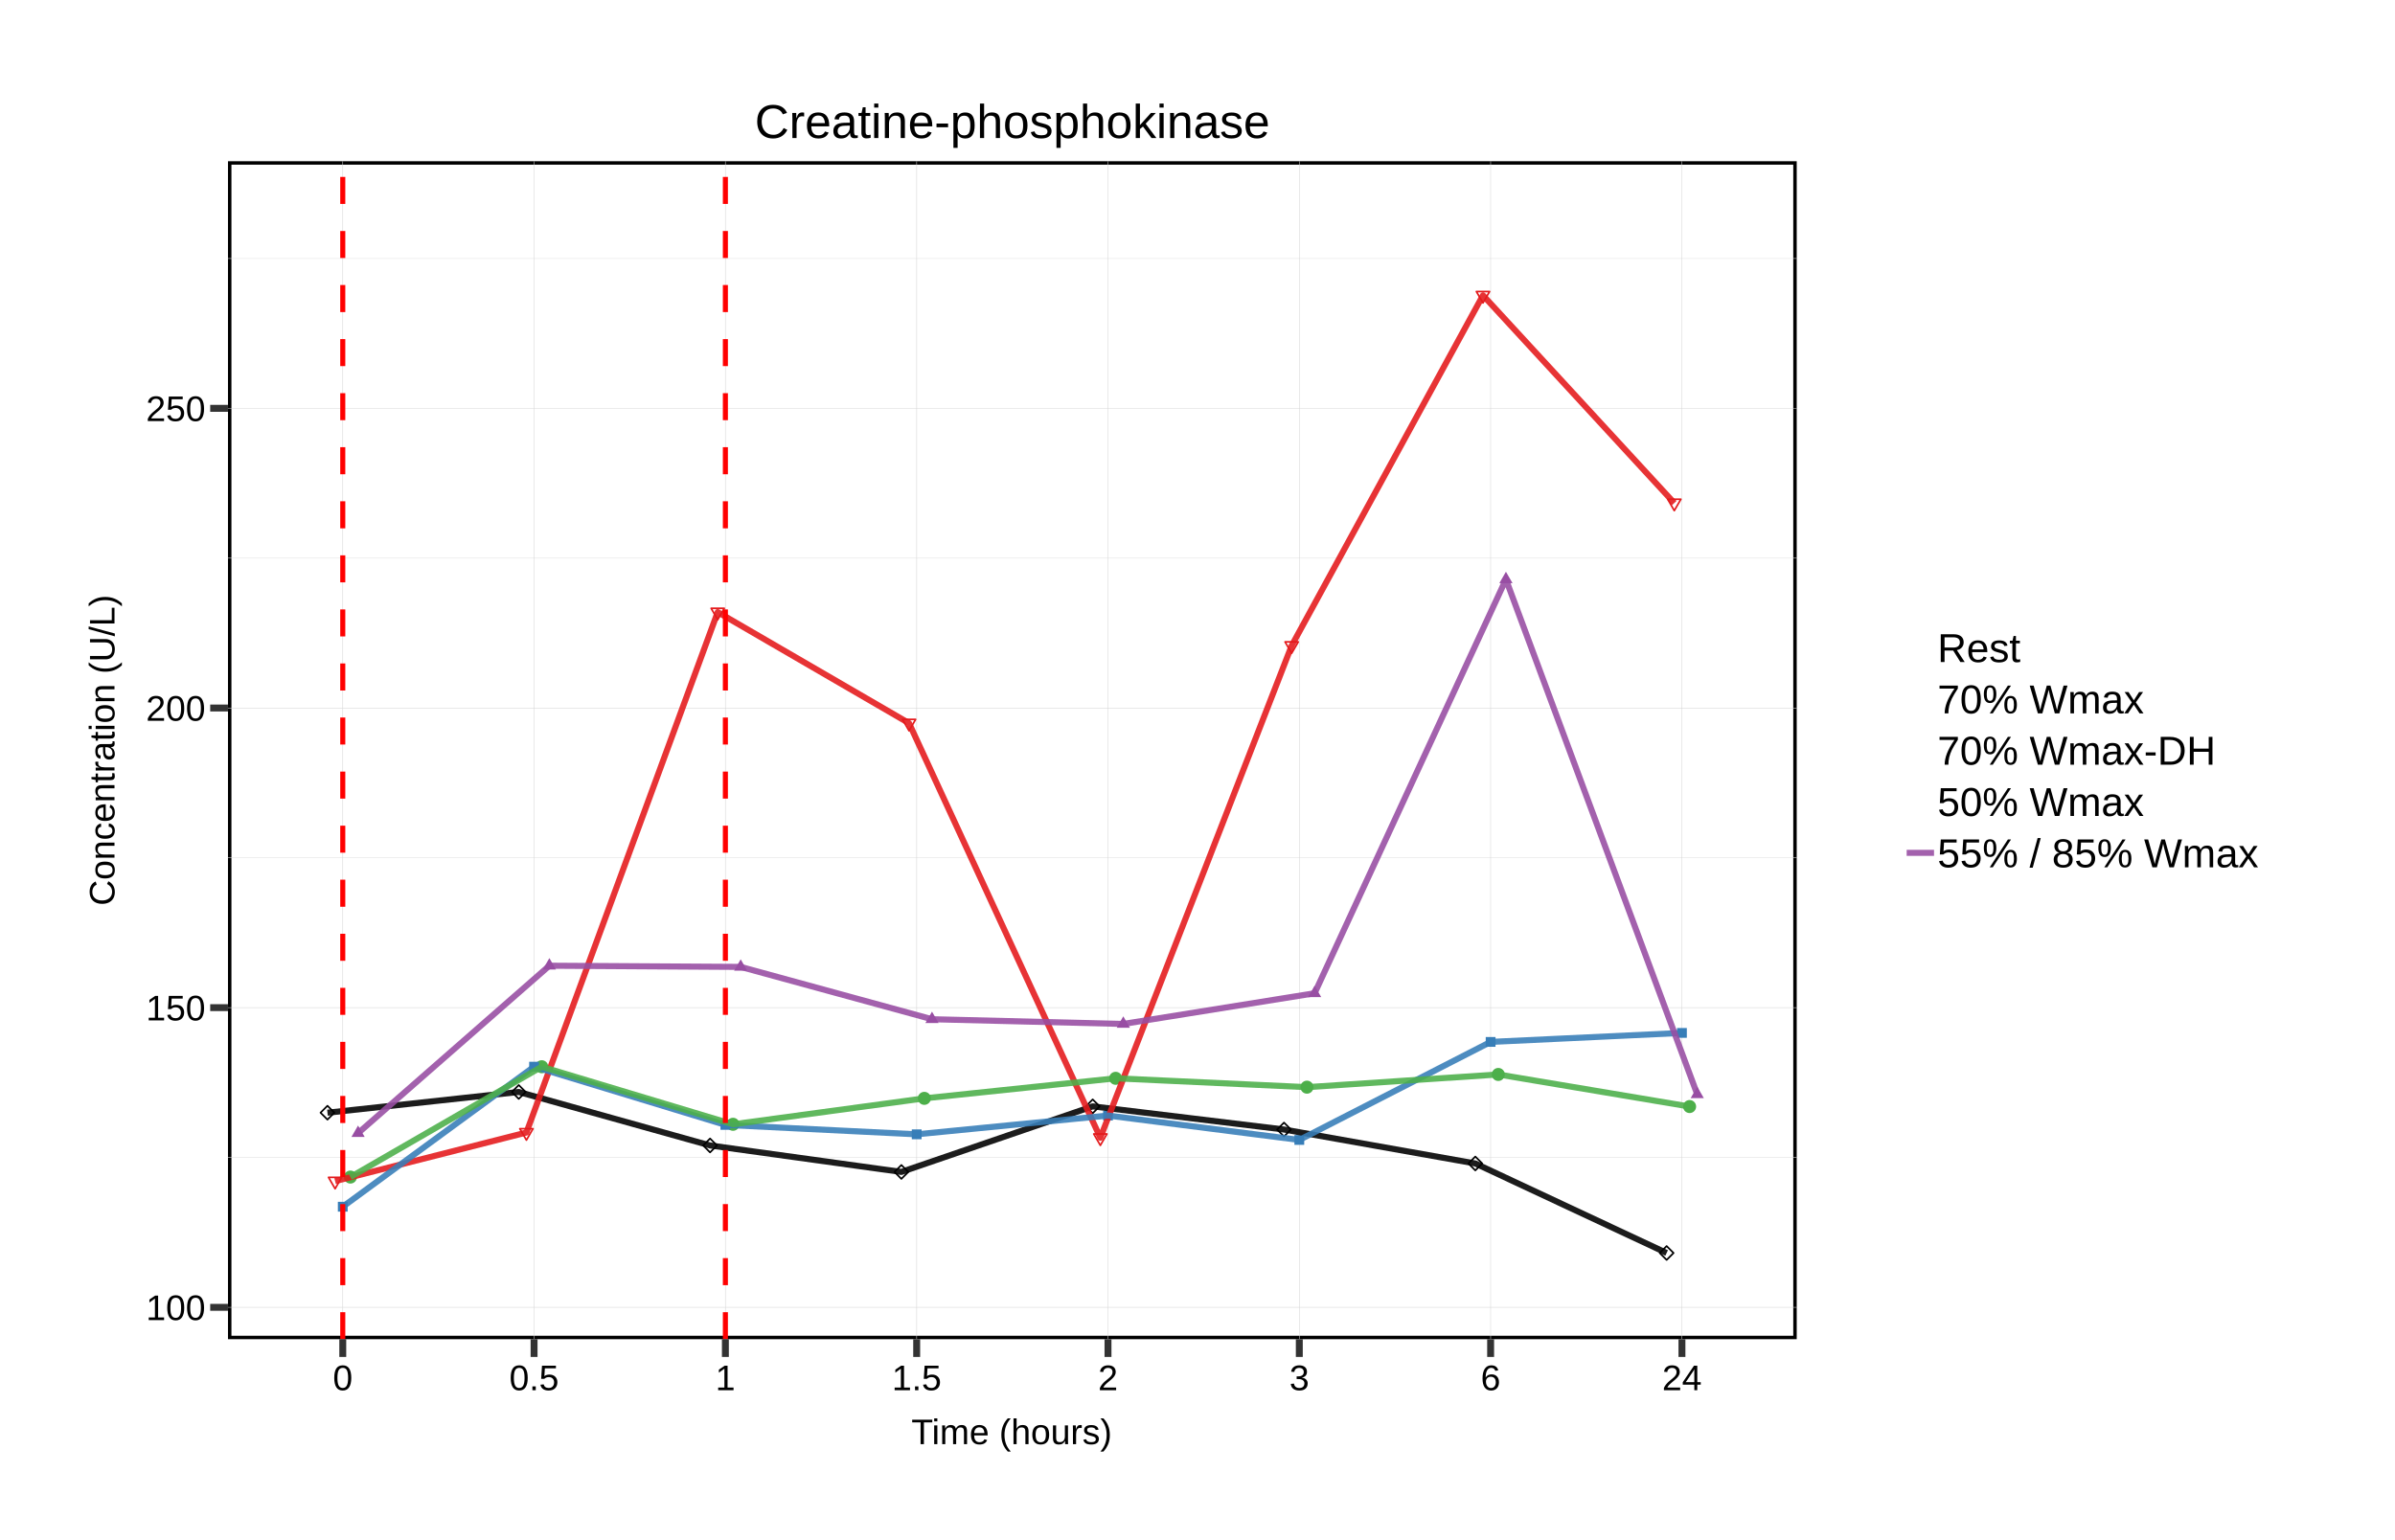
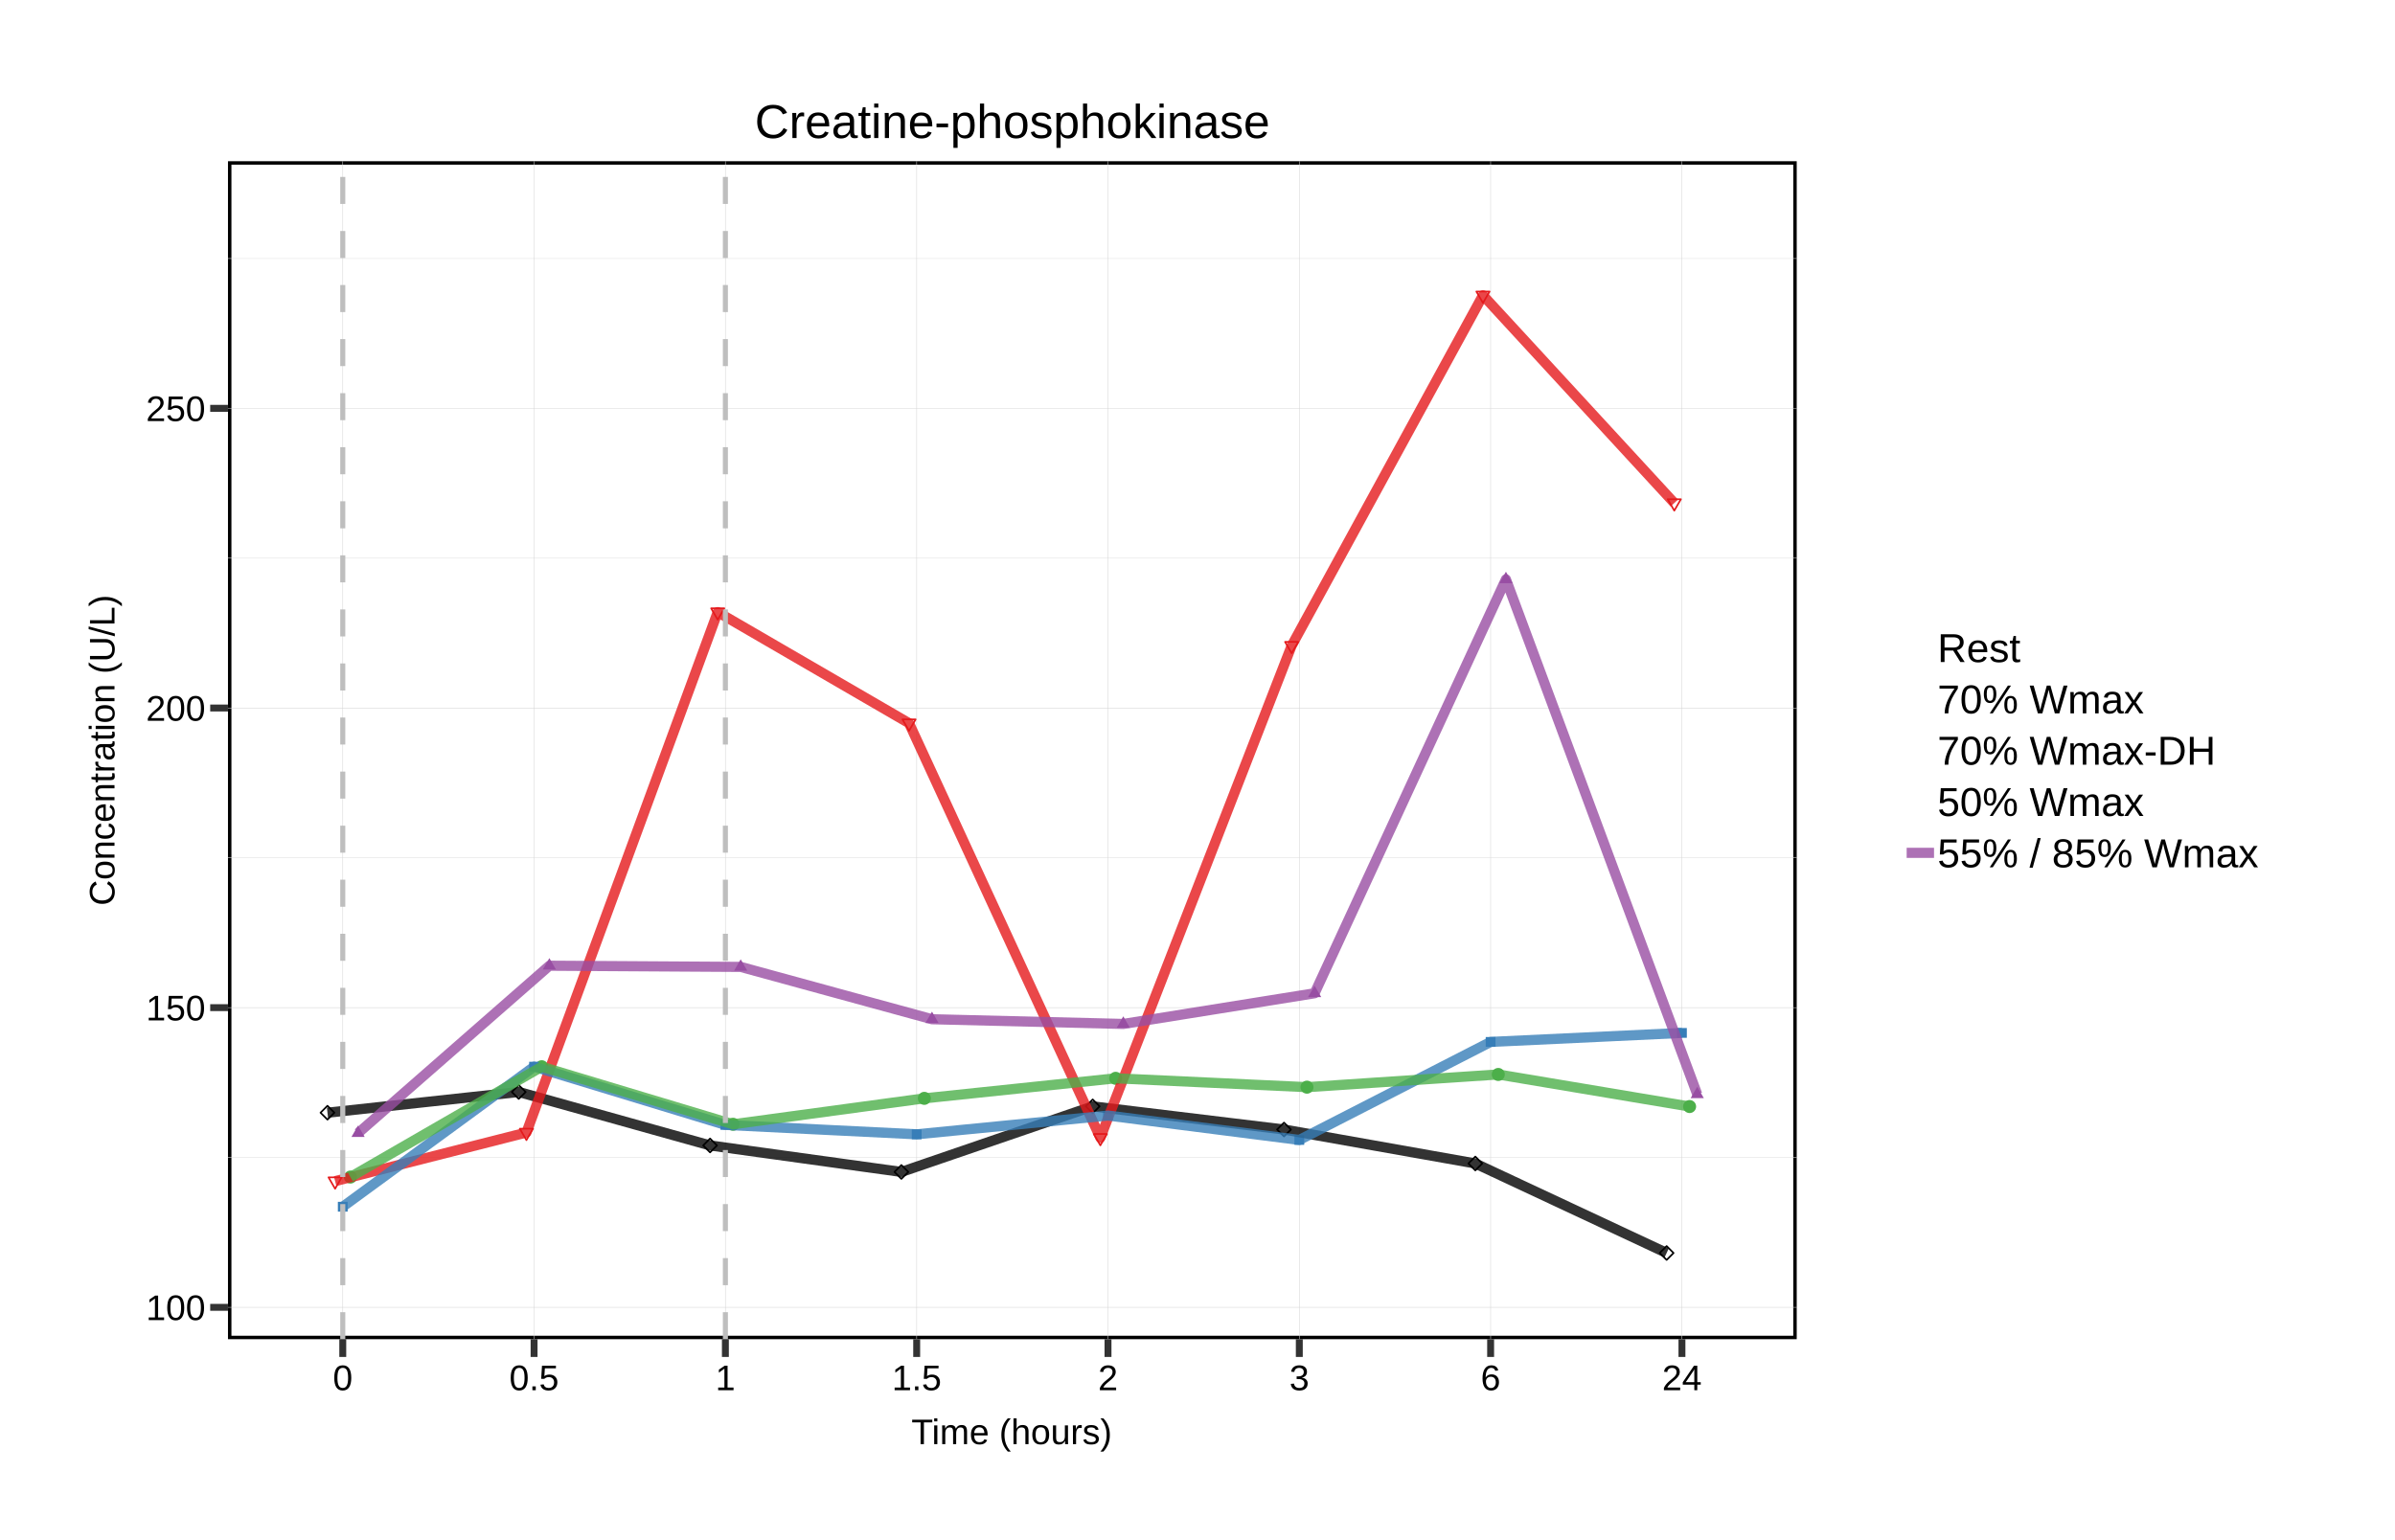
<svg xmlns="http://www.w3.org/2000/svg" viewBox="0 0 1008.00 648.00">
  <defs>
    <style type="text/css">
    line, polyline, path, rect, circle {
      fill: none;
      stroke: #000000;
      stroke-linecap: round;
      stroke-linejoin: round;
      stroke-miterlimit: 10.00;
    }
  </style>
  </defs>
  <rect width="100%" height="100%" style="stroke: none; fill: #FFFFFF;" />
  <rect x="0.00" y="0.00" width="1008.00" height="648.00" style="stroke-width: 2.91; stroke: #FFFFFF; fill: #FFFFFF;" />
  <defs>
    <clipPath id="cpOTUuOTQ2fDc1Ni4yMDF8NTYzLjgxNXw2Ny44Njc0">
      <rect x="95.95" y="67.87" width="660.25" height="495.95" />
    </clipPath>
  </defs>
  <rect x="95.95" y="67.87" width="660.25" height="495.95" style="stroke-width: 2.91; fill: #FFFFFF;" clip-path="url(#cpOTUuOTQ2fDc1Ni4yMDF8NTYzLjgxNXw2Ny44Njc0)" />
  <polyline points="95.95,487.31 756.20,487.31 " style="stroke-width: 0.21; stroke: #E0E0E0; stroke-linecap: butt;" clip-path="url(#cpOTUuOTQ2fDc1Ni4yMDF8NTYzLjgxNXw2Ny44Njc0)" />
  <polyline points="95.95,361.15 756.20,361.15 " style="stroke-width: 0.21; stroke: #E0E0E0; stroke-linecap: butt;" clip-path="url(#cpOTUuOTQ2fDc1Ni4yMDF8NTYzLjgxNXw2Ny44Njc0)" />
  <polyline points="95.95,234.99 756.20,234.99 " style="stroke-width: 0.21; stroke: #E0E0E0; stroke-linecap: butt;" clip-path="url(#cpOTUuOTQ2fDc1Ni4yMDF8NTYzLjgxNXw2Ny44Njc0)" />
  <polyline points="95.95,108.83 756.20,108.83 " style="stroke-width: 0.21; stroke: #E0E0E0; stroke-linecap: butt;" clip-path="url(#cpOTUuOTQ2fDc1Ni4yMDF8NTYzLjgxNXw2Ny44Njc0)" />
  <polyline points="95.95,550.39 756.20,550.39 " style="stroke-width: 0.21; stroke: #D4D4D4; stroke-linecap: butt;" clip-path="url(#cpOTUuOTQ2fDc1Ni4yMDF8NTYzLjgxNXw2Ny44Njc0)" />
  <polyline points="95.95,424.23 756.20,424.23 " style="stroke-width: 0.21; stroke: #D4D4D4; stroke-linecap: butt;" clip-path="url(#cpOTUuOTQ2fDc1Ni4yMDF8NTYzLjgxNXw2Ny44Njc0)" />
  <polyline points="95.95,298.07 756.20,298.07 " style="stroke-width: 0.21; stroke: #D4D4D4; stroke-linecap: butt;" clip-path="url(#cpOTUuOTQ2fDc1Ni4yMDF8NTYzLjgxNXw2Ny44Njc0)" />
  <polyline points="95.95,171.91 756.20,171.91 " style="stroke-width: 0.21; stroke: #D4D4D4; stroke-linecap: butt;" clip-path="url(#cpOTUuOTQ2fDc1Ni4yMDF8NTYzLjgxNXw2Ny44Njc0)" />
  <polyline points="144.26,563.82 144.26,67.87 " style="stroke-width: 0.21; stroke: #D4D4D4; stroke-linecap: butt;" clip-path="url(#cpOTUuOTQ2fDc1Ni4yMDF8NTYzLjgxNXw2Ny44Njc0)" />
  <polyline points="224.78,563.82 224.78,67.87 " style="stroke-width: 0.21; stroke: #D4D4D4; stroke-linecap: butt;" clip-path="url(#cpOTUuOTQ2fDc1Ni4yMDF8NTYzLjgxNXw2Ny44Njc0)" />
  <polyline points="305.30,563.82 305.30,67.87 " style="stroke-width: 0.21; stroke: #D4D4D4; stroke-linecap: butt;" clip-path="url(#cpOTUuOTQ2fDc1Ni4yMDF8NTYzLjgxNXw2Ny44Njc0)" />
  <polyline points="385.81,563.82 385.81,67.87 " style="stroke-width: 0.21; stroke: #D4D4D4; stroke-linecap: butt;" clip-path="url(#cpOTUuOTQ2fDc1Ni4yMDF8NTYzLjgxNXw2Ny44Njc0)" />
  <polyline points="466.33,563.82 466.33,67.87 " style="stroke-width: 0.21; stroke: #D4D4D4; stroke-linecap: butt;" clip-path="url(#cpOTUuOTQ2fDc1Ni4yMDF8NTYzLjgxNXw2Ny44Njc0)" />
  <polyline points="546.85,563.82 546.85,67.87 " style="stroke-width: 0.21; stroke: #D4D4D4; stroke-linecap: butt;" clip-path="url(#cpOTUuOTQ2fDc1Ni4yMDF8NTYzLjgxNXw2Ny44Njc0)" />
  <polyline points="627.37,563.82 627.37,67.87 " style="stroke-width: 0.21; stroke: #D4D4D4; stroke-linecap: butt;" clip-path="url(#cpOTUuOTQ2fDc1Ni4yMDF8NTYzLjgxNXw2Ny44Njc0)" />
  <polyline points="707.89,563.82 707.89,67.87 " style="stroke-width: 0.21; stroke: #D4D4D4; stroke-linecap: butt;" clip-path="url(#cpOTUuOTQ2fDc1Ni4yMDF8NTYzLjgxNXw2Ny44Njc0)" />
  <polyline points="150.70,473.84 153.48,478.65 147.92,478.65 " style="stroke-width: 0.71; stroke: none; fill: #984EA3;" clip-path="url(#cpOTUuOTQ2fDc1Ni4yMDF8NTYzLjgxNXw2Ny44Njc0)" />
  <circle cx="147.48" cy="495.55" r="2.06pt" style="stroke-width: 0.71; stroke: none; fill: #4DAF4A;" clip-path="url(#cpOTUuOTQ2fDc1Ni4yMDF8NTYzLjgxNXw2Ny44Njc0)" />
  <polyline points="142.20,510.10 146.32,510.10 146.32,505.97 142.20,505.97 " style="stroke-width: 0.71; stroke: none; fill: #377EB8;" clip-path="url(#cpOTUuOTQ2fDc1Ni4yMDF8NTYzLjgxNXw2Ny44Njc0)" />
  <polyline points="141.04,500.47 143.81,495.66 138.26,495.66 141.04,500.47 " style="stroke-width: 0.71; stroke: #E41A1C;" clip-path="url(#cpOTUuOTQ2fDc1Ni4yMDF8NTYzLjgxNXw2Ny44Njc0)" />
  <polyline points="134.90,468.45 137.82,465.53 140.73,468.45 137.82,471.36 134.90,468.45 " style="stroke-width: 0.71;" clip-path="url(#cpOTUuOTQ2fDc1Ni4yMDF8NTYzLjgxNXw2Ny44Njc0)" />
  <polyline points="231.22,403.36 233.99,408.17 228.44,408.17 " style="stroke-width: 0.71; stroke: none; fill: #984EA3;" clip-path="url(#cpOTUuOTQ2fDc1Ni4yMDF8NTYzLjgxNXw2Ny44Njc0)" />
  <circle cx="228.00" cy="449.10" r="2.06pt" style="stroke-width: 0.71; stroke: none; fill: #4DAF4A;" clip-path="url(#cpOTUuOTQ2fDc1Ni4yMDF8NTYzLjgxNXw2Ny44Njc0)" />
  <polyline points="222.71,451.13 226.84,451.13 226.84,447.01 222.71,447.01 " style="stroke-width: 0.71; stroke: none; fill: #377EB8;" clip-path="url(#cpOTUuOTQ2fDc1Ni4yMDF8NTYzLjgxNXw2Ny44Njc0)" />
  <polyline points="221.56,480.00 224.33,475.19 218.78,475.19 221.56,480.00 " style="stroke-width: 0.71; stroke: #E41A1C;" clip-path="url(#cpOTUuOTQ2fDc1Ni4yMDF8NTYzLjgxNXw2Ny44Njc0)" />
  <polyline points="215.42,459.72 218.33,456.81 221.25,459.72 218.33,462.64 215.42,459.72 " style="stroke-width: 0.71;" clip-path="url(#cpOTUuOTQ2fDc1Ni4yMDF8NTYzLjgxNXw2Ny44Njc0)" />
  <polyline points="311.74,403.87 314.51,408.67 308.96,408.67 " style="stroke-width: 0.71; stroke: none; fill: #984EA3;" clip-path="url(#cpOTUuOTQ2fDc1Ni4yMDF8NTYzLjgxNXw2Ny44Njc0)" />
  <circle cx="308.52" cy="473.33" r="2.06pt" style="stroke-width: 0.71; stroke: none; fill: #4DAF4A;" clip-path="url(#cpOTUuOTQ2fDc1Ni4yMDF8NTYzLjgxNXw2Ny44Njc0)" />
  <polyline points="303.23,475.65 307.36,475.65 307.36,471.53 303.23,471.53 " style="stroke-width: 0.71; stroke: none; fill: #377EB8;" clip-path="url(#cpOTUuOTQ2fDc1Ni4yMDF8NTYzLjgxNXw2Ny44Njc0)" />
  <polyline points="302.07,260.90 304.85,256.10 299.30,256.10 302.07,260.90 " style="stroke-width: 0.71; stroke: #E41A1C;" clip-path="url(#cpOTUuOTQ2fDc1Ni4yMDF8NTYzLjgxNXw2Ny44Njc0)" />
  <polyline points="295.94,482.24 298.85,479.33 301.77,482.24 298.85,485.16 295.94,482.24 " style="stroke-width: 0.71;" clip-path="url(#cpOTUuOTQ2fDc1Ni4yMDF8NTYzLjgxNXw2Ny44Njc0)" />
  <polyline points="392.26,425.89 395.03,430.70 389.48,430.70 " style="stroke-width: 0.71; stroke: none; fill: #984EA3;" clip-path="url(#cpOTUuOTQ2fDc1Ni4yMDF8NTYzLjgxNXw2Ny44Njc0)" />
  <circle cx="389.03" cy="462.41" r="2.06pt" style="stroke-width: 0.71; stroke: none; fill: #4DAF4A;" clip-path="url(#cpOTUuOTQ2fDc1Ni4yMDF8NTYzLjgxNXw2Ny44Njc0)" />
  <polyline points="383.75,479.62 387.88,479.62 387.88,475.49 383.75,475.49 " style="stroke-width: 0.71; stroke: none; fill: #377EB8;" clip-path="url(#cpOTUuOTQ2fDc1Ni4yMDF8NTYzLjgxNXw2Ny44Njc0)" />
  <polyline points="382.59,307.67 385.37,302.86 379.82,302.86 382.59,307.67 " style="stroke-width: 0.71; stroke: #E41A1C;" clip-path="url(#cpOTUuOTQ2fDc1Ni4yMDF8NTYzLjgxNXw2Ny44Njc0)" />
  <polyline points="376.46,493.39 379.37,490.48 382.29,493.39 379.37,496.31 376.46,493.39 " style="stroke-width: 0.71;" clip-path="url(#cpOTUuOTQ2fDc1Ni4yMDF8NTYzLjgxNXw2Ny44Njc0)" />
  <polyline points="472.77,427.87 475.55,432.68 470.00,432.68 " style="stroke-width: 0.71; stroke: none; fill: #984EA3;" clip-path="url(#cpOTUuOTQ2fDc1Ni4yMDF8NTYzLjgxNXw2Ny44Njc0)" />
  <circle cx="469.55" cy="453.97" r="2.06pt" style="stroke-width: 0.71; stroke: none; fill: #4DAF4A;" clip-path="url(#cpOTUuOTQ2fDc1Ni4yMDF8NTYzLjgxNXw2Ny44Njc0)" />
  <polyline points="464.27,471.71 468.39,471.71 468.39,467.59 464.27,467.59 " style="stroke-width: 0.71; stroke: none; fill: #377EB8;" clip-path="url(#cpOTUuOTQ2fDc1Ni4yMDF8NTYzLjgxNXw2Ny44Njc0)" />
  <polyline points="463.11,482.21 465.89,477.40 460.34,477.40 463.11,482.21 " style="stroke-width: 0.71; stroke: #E41A1C;" clip-path="url(#cpOTUuOTQ2fDc1Ni4yMDF8NTYzLjgxNXw2Ny44Njc0)" />
  <polyline points="456.98,465.78 459.89,462.86 462.81,465.78 459.89,468.69 456.98,465.78 " style="stroke-width: 0.71;" clip-path="url(#cpOTUuOTQ2fDc1Ni4yMDF8NTYzLjgxNXw2Ny44Njc0)" />
  <polyline points="553.29,414.97 556.07,419.78 550.52,419.78 " style="stroke-width: 0.71; stroke: none; fill: #984EA3;" clip-path="url(#cpOTUuOTQ2fDc1Ni4yMDF8NTYzLjgxNXw2Ny44Njc0)" />
  <circle cx="550.07" cy="457.70" r="2.06pt" style="stroke-width: 0.71; stroke: none; fill: #4DAF4A;" clip-path="url(#cpOTUuOTQ2fDc1Ni4yMDF8NTYzLjgxNXw2Ny44Njc0)" />
  <polyline points="544.79,481.98 548.91,481.98 548.91,477.86 544.79,477.86 " style="stroke-width: 0.71; stroke: none; fill: #377EB8;" clip-path="url(#cpOTUuOTQ2fDc1Ni4yMDF8NTYzLjgxNXw2Ny44Njc0)" />
  <polyline points="543.63,275.03 546.41,270.23 540.85,270.23 543.63,275.03 " style="stroke-width: 0.71; stroke: #E41A1C;" clip-path="url(#cpOTUuOTQ2fDc1Ni4yMDF8NTYzLjgxNXw2Ny44Njc0)" />
  <polyline points="537.49,475.53 540.41,472.62 543.33,475.53 540.41,478.45 537.49,475.53 " style="stroke-width: 0.71;" clip-path="url(#cpOTUuOTQ2fDc1Ni4yMDF8NTYzLjgxNXw2Ny44Njc0)" />
  <polyline points="633.81,240.70 636.59,245.51 631.04,245.51 " style="stroke-width: 0.71; stroke: none; fill: #984EA3;" clip-path="url(#cpOTUuOTQ2fDc1Ni4yMDF8NTYzLjgxNXw2Ny44Njc0)" />
  <circle cx="630.59" cy="452.35" r="2.06pt" style="stroke-width: 0.71; stroke: none; fill: #4DAF4A;" clip-path="url(#cpOTUuOTQ2fDc1Ni4yMDF8NTYzLjgxNXw2Ny44Njc0)" />
  <polyline points="625.31,440.71 629.43,440.71 629.43,436.59 625.31,436.59 " style="stroke-width: 0.71; stroke: none; fill: #377EB8;" clip-path="url(#cpOTUuOTQ2fDc1Ni4yMDF8NTYzLjgxNXw2Ny44Njc0)" />
  <polyline points="624.15,127.54 626.93,122.73 621.37,122.73 624.15,127.54 " style="stroke-width: 0.71; stroke: #E41A1C;" clip-path="url(#cpOTUuOTQ2fDc1Ni4yMDF8NTYzLjgxNXw2Ny44Njc0)" />
  <polyline points="618.01,489.83 620.93,486.92 623.84,489.83 620.93,492.75 618.01,489.83 " style="stroke-width: 0.71;" clip-path="url(#cpOTUuOTQ2fDc1Ni4yMDF8NTYzLjgxNXw2Ny44Njc0)" />
  <polyline points="714.33,457.51 717.11,462.32 711.55,462.32 " style="stroke-width: 0.71; stroke: none; fill: #984EA3;" clip-path="url(#cpOTUuOTQ2fDc1Ni4yMDF8NTYzLjgxNXw2Ny44Njc0)" />
  <circle cx="711.11" cy="465.86" r="2.06pt" style="stroke-width: 0.71; stroke: none; fill: #4DAF4A;" clip-path="url(#cpOTUuOTQ2fDc1Ni4yMDF8NTYzLjgxNXw2Ny44Njc0)" />
  <polyline points="705.83,436.92 709.95,436.92 709.95,432.80 705.83,432.80 " style="stroke-width: 0.71; stroke: none; fill: #377EB8;" clip-path="url(#cpOTUuOTQ2fDc1Ni4yMDF8NTYzLjgxNXw2Ny44Njc0)" />
  <polyline points="704.67,214.98 707.45,210.17 701.89,210.17 704.67,214.98 " style="stroke-width: 0.71; stroke: #E41A1C;" clip-path="url(#cpOTUuOTQ2fDc1Ni4yMDF8NTYzLjgxNXw2Ny44Njc0)" />
  <polyline points="698.53,527.51 701.45,524.60 704.36,527.51 701.45,530.43 698.53,527.51 " style="stroke-width: 0.71;" clip-path="url(#cpOTUuOTQ2fDc1Ni4yMDF8NTYzLjgxNXw2Ny44Njc0)" />
-   <polyline points="137.82,468.45 218.33,459.72 298.85,482.24 379.37,493.39 459.89,465.78 540.41,475.53 620.93,489.83 701.45,527.51 " style="stroke-width: 2.56; stroke: #000000; stroke-opacity: 0.89; stroke-linecap: butt;" clip-path="url(#cpOTUuOTQ2fDc1Ni4yMDF8NTYzLjgxNXw2Ny44Njc0)" />
-   <polyline points="141.04,497.26 221.56,476.80 302.07,257.70 382.59,304.46 463.11,479.00 543.63,271.83 624.15,124.33 704.67,211.78 " style="stroke-width: 2.56; stroke: #E41A1C; stroke-opacity: 0.89; stroke-linecap: butt;" clip-path="url(#cpOTUuOTQ2fDc1Ni4yMDF8NTYzLjgxNXw2Ny44Njc0)" />
-   <polyline points="144.26,508.04 224.78,449.07 305.30,473.59 385.81,477.55 466.33,469.65 546.85,479.92 627.37,438.65 707.89,434.86 " style="stroke-width: 2.56; stroke: #377EB8; stroke-opacity: 0.89; stroke-linecap: butt;" clip-path="url(#cpOTUuOTQ2fDc1Ni4yMDF8NTYzLjgxNXw2Ny44Njc0)" />
-   <polyline points="147.48,495.55 228.00,449.10 308.52,473.33 389.03,462.41 469.55,453.97 550.07,457.70 630.59,452.35 711.11,465.86 " style="stroke-width: 2.56; stroke: #4DAF4A; stroke-opacity: 0.89; stroke-linecap: butt;" clip-path="url(#cpOTUuOTQ2fDc1Ni4yMDF8NTYzLjgxNXw2Ny44Njc0)" />
-   <polyline points="150.70,477.05 231.22,406.57 311.74,407.07 392.26,429.10 472.77,431.08 553.29,418.17 633.81,243.90 714.33,460.72 " style="stroke-width: 2.56; stroke: #984EA3; stroke-opacity: 0.89; stroke-linecap: butt;" clip-path="url(#cpOTUuOTQ2fDc1Ni4yMDF8NTYzLjgxNXw2Ny44Njc0)" />
-   <line x1="144.26" y1="563.82" x2="144.26" y2="67.87" style="stroke-width: 2.13; stroke: #FF0000; stroke-dasharray: 11.38,11.38; stroke-linecap: butt;" clip-path="url(#cpOTUuOTQ2fDc1Ni4yMDF8NTYzLjgxNXw2Ny44Njc0)" />
-   <line x1="305.30" y1="563.82" x2="305.30" y2="67.87" style="stroke-width: 2.13; stroke: #FF0000; stroke-dasharray: 11.38,11.38; stroke-linecap: butt;" clip-path="url(#cpOTUuOTQ2fDc1Ni4yMDF8NTYzLjgxNXw2Ny44Njc0)" />
+   <polyline points="137.82,468.45 218.33,459.72 298.85,482.24 379.37,493.39 459.89,465.78 540.41,475.53 620.93,489.83 701.45,527.51 " style="stroke-width: 4.27; stroke: #000000; stroke-opacity: 0.80; stroke-linecap: butt;" clip-path="url(#cpOTUuOTQ2fDc1Ni4yMDF8NTYzLjgxNXw2Ny44Njc0)" />
+   <polyline points="141.04,497.26 221.56,476.80 302.07,257.70 382.59,304.46 463.11,479.00 543.63,271.83 624.15,124.33 704.67,211.78 " style="stroke-width: 4.27; stroke: #E41A1C; stroke-opacity: 0.80; stroke-linecap: butt;" clip-path="url(#cpOTUuOTQ2fDc1Ni4yMDF8NTYzLjgxNXw2Ny44Njc0)" />
+   <polyline points="144.26,508.04 224.78,449.07 305.30,473.59 385.81,477.55 466.33,469.65 546.85,479.92 627.37,438.65 707.89,434.86 " style="stroke-width: 4.27; stroke: #377EB8; stroke-opacity: 0.80; stroke-linecap: butt;" clip-path="url(#cpOTUuOTQ2fDc1Ni4yMDF8NTYzLjgxNXw2Ny44Njc0)" />
+   <polyline points="147.48,495.55 228.00,449.10 308.52,473.33 389.03,462.41 469.55,453.97 550.07,457.70 630.59,452.35 711.11,465.86 " style="stroke-width: 4.27; stroke: #4DAF4A; stroke-opacity: 0.80; stroke-linecap: butt;" clip-path="url(#cpOTUuOTQ2fDc1Ni4yMDF8NTYzLjgxNXw2Ny44Njc0)" />
+   <polyline points="150.70,477.05 231.22,406.57 311.74,407.07 392.26,429.10 472.77,431.08 553.29,418.17 633.81,243.90 714.33,460.72 " style="stroke-width: 4.27; stroke: #984EA3; stroke-opacity: 0.80; stroke-linecap: butt;" clip-path="url(#cpOTUuOTQ2fDc1Ni4yMDF8NTYzLjgxNXw2Ny44Njc0)" />
+   <line x1="144.26" y1="563.82" x2="144.26" y2="67.87" style="stroke-width: 2.13; stroke: #BEBEBE; stroke-dasharray: 11.38,11.38; stroke-linecap: butt;" clip-path="url(#cpOTUuOTQ2fDc1Ni4yMDF8NTYzLjgxNXw2Ny44Njc0)" />
+   <line x1="305.30" y1="563.82" x2="305.30" y2="67.87" style="stroke-width: 2.13; stroke: #BEBEBE; stroke-dasharray: 11.38,11.38; stroke-linecap: butt;" clip-path="url(#cpOTUuOTQ2fDc1Ni4yMDF8NTYzLjgxNXw2Ny44Njc0)" />
  <defs>
    <clipPath id="cpMHwxMDA4fDY0OHww">
      <rect x="0.00" y="0.00" width="1008.00" height="648.00" />
    </clipPath>
  </defs>
  <g clip-path="url(#cpMHwxMDA4fDY0OHww)">
    <text x="61.45" y="555.76" style="font-size: 15.00px; font-family: Arial;" textLength="25.03px" lengthAdjust="spacingAndGlyphs">100</text>
  </g>
  <g clip-path="url(#cpMHwxMDA4fDY0OHww)">
    <text x="61.45" y="429.60" style="font-size: 15.00px; font-family: Arial;" textLength="25.03px" lengthAdjust="spacingAndGlyphs">150</text>
  </g>
  <g clip-path="url(#cpMHwxMDA4fDY0OHww)">
    <text x="61.45" y="303.44" style="font-size: 15.00px; font-family: Arial;" textLength="25.03px" lengthAdjust="spacingAndGlyphs">200</text>
  </g>
  <g clip-path="url(#cpMHwxMDA4fDY0OHww)">
    <text x="61.45" y="177.28" style="font-size: 15.00px; font-family: Arial;" textLength="25.03px" lengthAdjust="spacingAndGlyphs">250</text>
  </g>
  <polyline points="88.47,550.39 95.95,550.39 " style="stroke-width: 2.91; stroke: #333333; stroke-linecap: butt;" clip-path="url(#cpMHwxMDA4fDY0OHww)" />
  <polyline points="88.47,424.23 95.95,424.23 " style="stroke-width: 2.91; stroke: #333333; stroke-linecap: butt;" clip-path="url(#cpMHwxMDA4fDY0OHww)" />
  <polyline points="88.47,298.07 95.95,298.07 " style="stroke-width: 2.91; stroke: #333333; stroke-linecap: butt;" clip-path="url(#cpMHwxMDA4fDY0OHww)" />
  <polyline points="88.47,171.91 95.95,171.91 " style="stroke-width: 2.91; stroke: #333333; stroke-linecap: butt;" clip-path="url(#cpMHwxMDA4fDY0OHww)" />
  <polyline points="144.26,571.29 144.26,563.82 " style="stroke-width: 2.91; stroke: #333333; stroke-linecap: butt;" clip-path="url(#cpMHwxMDA4fDY0OHww)" />
  <polyline points="224.78,571.29 224.78,563.82 " style="stroke-width: 2.91; stroke: #333333; stroke-linecap: butt;" clip-path="url(#cpMHwxMDA4fDY0OHww)" />
  <polyline points="305.30,571.29 305.30,563.82 " style="stroke-width: 2.91; stroke: #333333; stroke-linecap: butt;" clip-path="url(#cpMHwxMDA4fDY0OHww)" />
  <polyline points="385.81,571.29 385.81,563.82 " style="stroke-width: 2.91; stroke: #333333; stroke-linecap: butt;" clip-path="url(#cpMHwxMDA4fDY0OHww)" />
  <polyline points="466.33,571.29 466.33,563.82 " style="stroke-width: 2.91; stroke: #333333; stroke-linecap: butt;" clip-path="url(#cpMHwxMDA4fDY0OHww)" />
  <polyline points="546.85,571.29 546.85,563.82 " style="stroke-width: 2.91; stroke: #333333; stroke-linecap: butt;" clip-path="url(#cpMHwxMDA4fDY0OHww)" />
  <polyline points="627.37,571.29 627.37,563.82 " style="stroke-width: 2.91; stroke: #333333; stroke-linecap: butt;" clip-path="url(#cpMHwxMDA4fDY0OHww)" />
  <polyline points="707.89,571.29 707.89,563.82 " style="stroke-width: 2.91; stroke: #333333; stroke-linecap: butt;" clip-path="url(#cpMHwxMDA4fDY0OHww)" />
  <g clip-path="url(#cpMHwxMDA4fDY0OHww)">
    <text x="140.09" y="585.28" style="font-size: 15.00px; font-family: Arial;" textLength="8.34px" lengthAdjust="spacingAndGlyphs">0</text>
  </g>
  <g clip-path="url(#cpMHwxMDA4fDY0OHww)">
    <text x="214.35" y="585.28" style="font-size: 15.00px; font-family: Arial;" textLength="20.85px" lengthAdjust="spacingAndGlyphs">0.5</text>
  </g>
  <g clip-path="url(#cpMHwxMDA4fDY0OHww)">
    <text x="301.12" y="585.28" style="font-size: 15.00px; font-family: Arial;" textLength="8.34px" lengthAdjust="spacingAndGlyphs">1</text>
  </g>
  <g clip-path="url(#cpMHwxMDA4fDY0OHww)">
    <text x="375.39" y="585.28" style="font-size: 15.00px; font-family: Arial;" textLength="20.85px" lengthAdjust="spacingAndGlyphs">1.5</text>
  </g>
  <g clip-path="url(#cpMHwxMDA4fDY0OHww)">
    <text x="462.16" y="585.28" style="font-size: 15.00px; font-family: Arial;" textLength="8.34px" lengthAdjust="spacingAndGlyphs">2</text>
  </g>
  <g clip-path="url(#cpMHwxMDA4fDY0OHww)">
    <text x="542.68" y="585.28" style="font-size: 15.00px; font-family: Arial;" textLength="8.34px" lengthAdjust="spacingAndGlyphs">3</text>
  </g>
  <g clip-path="url(#cpMHwxMDA4fDY0OHww)">
    <text x="623.20" y="585.28" style="font-size: 15.00px; font-family: Arial;" textLength="8.34px" lengthAdjust="spacingAndGlyphs">6</text>
  </g>
  <g clip-path="url(#cpMHwxMDA4fDY0OHww)">
    <text x="699.55" y="585.28" style="font-size: 15.00px; font-family: Arial;" textLength="16.68px" lengthAdjust="spacingAndGlyphs">24</text>
  </g>
  <g clip-path="url(#cpMHwxMDA4fDY0OHww)">
    <text x="383.57" y="608.01" style="font-size: 15.00px; font-family: Arial;" textLength="85.01px" lengthAdjust="spacingAndGlyphs">Time (hours)</text>
  </g>
  <g clip-path="url(#cpMHwxMDA4fDY0OHww)">
    <text transform="translate(48.19,381.29) rotate(-90)" style="font-size: 15.00px; font-family: Arial;" textLength="130.89px" lengthAdjust="spacingAndGlyphs">Concentration (U/L)</text>
  </g>
  <rect x="786.09" y="246.90" width="179.39" height="137.89" style="stroke-width: 2.91; stroke: none; fill: #FFFFFF;" clip-path="url(#cpMHwxMDA4fDY0OHww)" />
  <rect x="801.03" y="261.84" width="14.40" height="21.60" style="stroke-width: 36.28; stroke: #FFFFFF; fill: #FFFFFF;" clip-path="url(#cpMHwxMDA4fDY0OHww)" />
-   <line x1="802.47" y1="272.64" x2="813.99" y2="272.64" style="stroke-width: 2.56; stroke: #000000; stroke-opacity: 0.89; stroke-linecap: butt;" clip-path="url(#cpMHwxMDA4fDY0OHww)" />
+   <line x1="802.47" y1="272.64" x2="813.99" y2="272.64" style="stroke-width: 4.27; stroke: #000000; stroke-opacity: 0.80; stroke-linecap: butt;" clip-path="url(#cpMHwxMDA4fDY0OHww)" />
  <rect x="801.03" y="283.44" width="14.40" height="21.60" style="stroke-width: 36.28; stroke: #FFFFFF; fill: #FFFFFF;" clip-path="url(#cpMHwxMDA4fDY0OHww)" />
-   <line x1="802.47" y1="294.24" x2="813.99" y2="294.24" style="stroke-width: 2.56; stroke: #E41A1C; stroke-opacity: 0.89; stroke-linecap: butt;" clip-path="url(#cpMHwxMDA4fDY0OHww)" />
+   <line x1="802.47" y1="294.24" x2="813.99" y2="294.24" style="stroke-width: 4.27; stroke: #E41A1C; stroke-opacity: 0.80; stroke-linecap: butt;" clip-path="url(#cpMHwxMDA4fDY0OHww)" />
  <rect x="801.03" y="305.04" width="14.40" height="21.60" style="stroke-width: 36.28; stroke: #FFFFFF; fill: #FFFFFF;" clip-path="url(#cpMHwxMDA4fDY0OHww)" />
-   <line x1="802.47" y1="315.84" x2="813.99" y2="315.84" style="stroke-width: 2.56; stroke: #377EB8; stroke-opacity: 0.89; stroke-linecap: butt;" clip-path="url(#cpMHwxMDA4fDY0OHww)" />
+   <line x1="802.47" y1="315.84" x2="813.99" y2="315.84" style="stroke-width: 4.27; stroke: #377EB8; stroke-opacity: 0.80; stroke-linecap: butt;" clip-path="url(#cpMHwxMDA4fDY0OHww)" />
  <rect x="801.03" y="326.64" width="14.40" height="21.60" style="stroke-width: 36.28; stroke: #FFFFFF; fill: #FFFFFF;" clip-path="url(#cpMHwxMDA4fDY0OHww)" />
-   <line x1="802.47" y1="337.44" x2="813.99" y2="337.44" style="stroke-width: 2.56; stroke: #4DAF4A; stroke-opacity: 0.89; stroke-linecap: butt;" clip-path="url(#cpMHwxMDA4fDY0OHww)" />
+   <line x1="802.47" y1="337.44" x2="813.99" y2="337.44" style="stroke-width: 4.27; stroke: #4DAF4A; stroke-opacity: 0.80; stroke-linecap: butt;" clip-path="url(#cpMHwxMDA4fDY0OHww)" />
  <rect x="801.03" y="348.24" width="14.40" height="21.60" style="stroke-width: 36.28; stroke: #FFFFFF; fill: #FFFFFF;" clip-path="url(#cpMHwxMDA4fDY0OHww)" />
-   <line x1="802.47" y1="359.04" x2="813.99" y2="359.04" style="stroke-width: 2.56; stroke: #984EA3; stroke-opacity: 0.89; stroke-linecap: butt;" clip-path="url(#cpMHwxMDA4fDY0OHww)" />
+   <line x1="802.47" y1="359.04" x2="813.99" y2="359.04" style="stroke-width: 4.27; stroke: #984EA3; stroke-opacity: 0.80; stroke-linecap: butt;" clip-path="url(#cpMHwxMDA4fDY0OHww)" />
  <g clip-path="url(#cpMHwxMDA4fDY0OHww)">
    <text x="815.43" y="278.73" style="font-size: 17.00px; font-family: Arial;" textLength="34.95px" lengthAdjust="spacingAndGlyphs">Rest</text>
  </g>
  <g clip-path="url(#cpMHwxMDA4fDY0OHww)">
    <text x="815.43" y="300.33" style="font-size: 17.00px; font-family: Arial;" textLength="86.91px" lengthAdjust="spacingAndGlyphs">70% Wmax</text>
  </g>
  <g clip-path="url(#cpMHwxMDA4fDY0OHww)">
    <text x="815.43" y="321.93" style="font-size: 17.00px; font-family: Arial;" textLength="117.12px" lengthAdjust="spacingAndGlyphs">70% Wmax-DH</text>
  </g>
  <g clip-path="url(#cpMHwxMDA4fDY0OHww)">
    <text x="815.43" y="343.53" style="font-size: 17.00px; font-family: Arial;" textLength="86.91px" lengthAdjust="spacingAndGlyphs">50% Wmax</text>
  </g>
  <g clip-path="url(#cpMHwxMDA4fDY0OHww)">
    <text x="815.43" y="365.13" style="font-size: 17.00px; font-family: Arial;" textLength="135.10px" lengthAdjust="spacingAndGlyphs">55% / 85% Wmax</text>
  </g>
  <g clip-path="url(#cpMHwxMDA4fDY0OHww)">
    <text x="317.67" y="58.10" style="font-size: 20.00px; font-family: Arial;" textLength="216.81px" lengthAdjust="spacingAndGlyphs">Creatine-phosphokinase</text>
  </g>
</svg>
